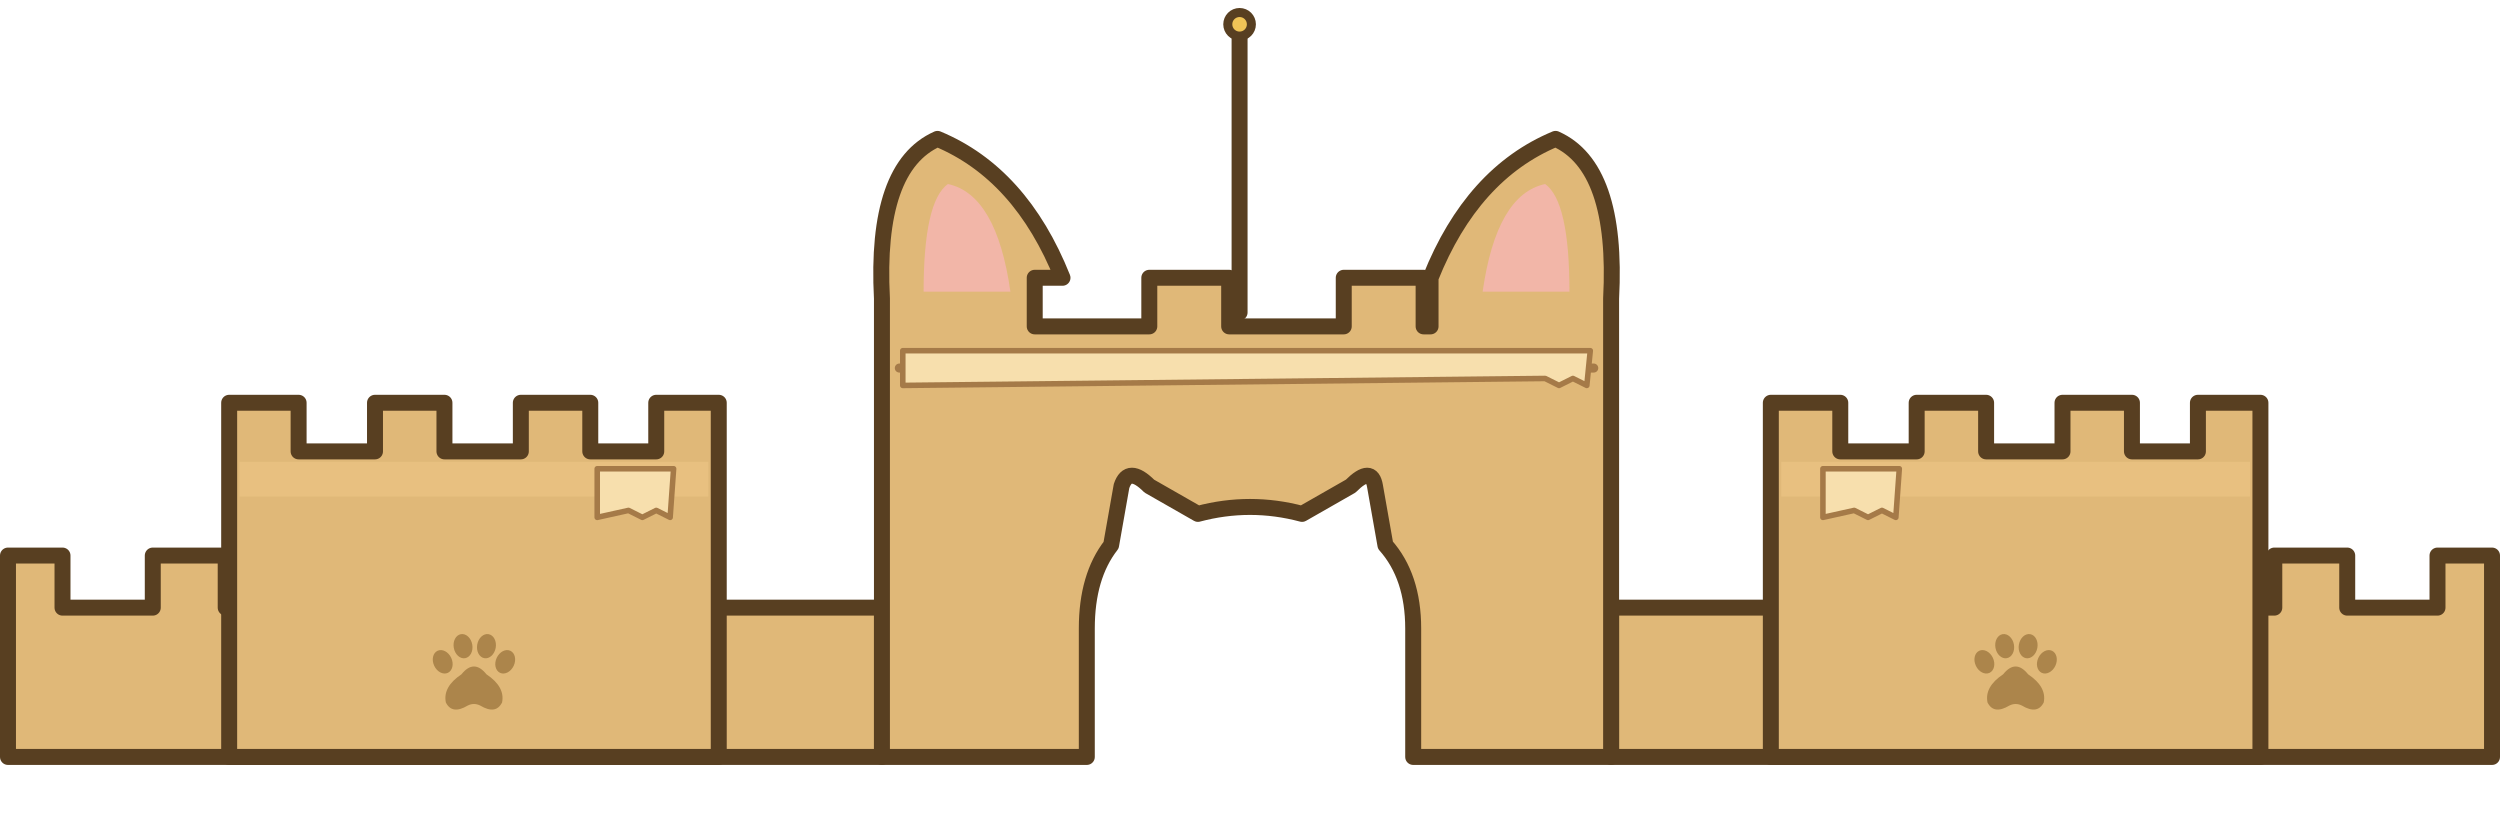
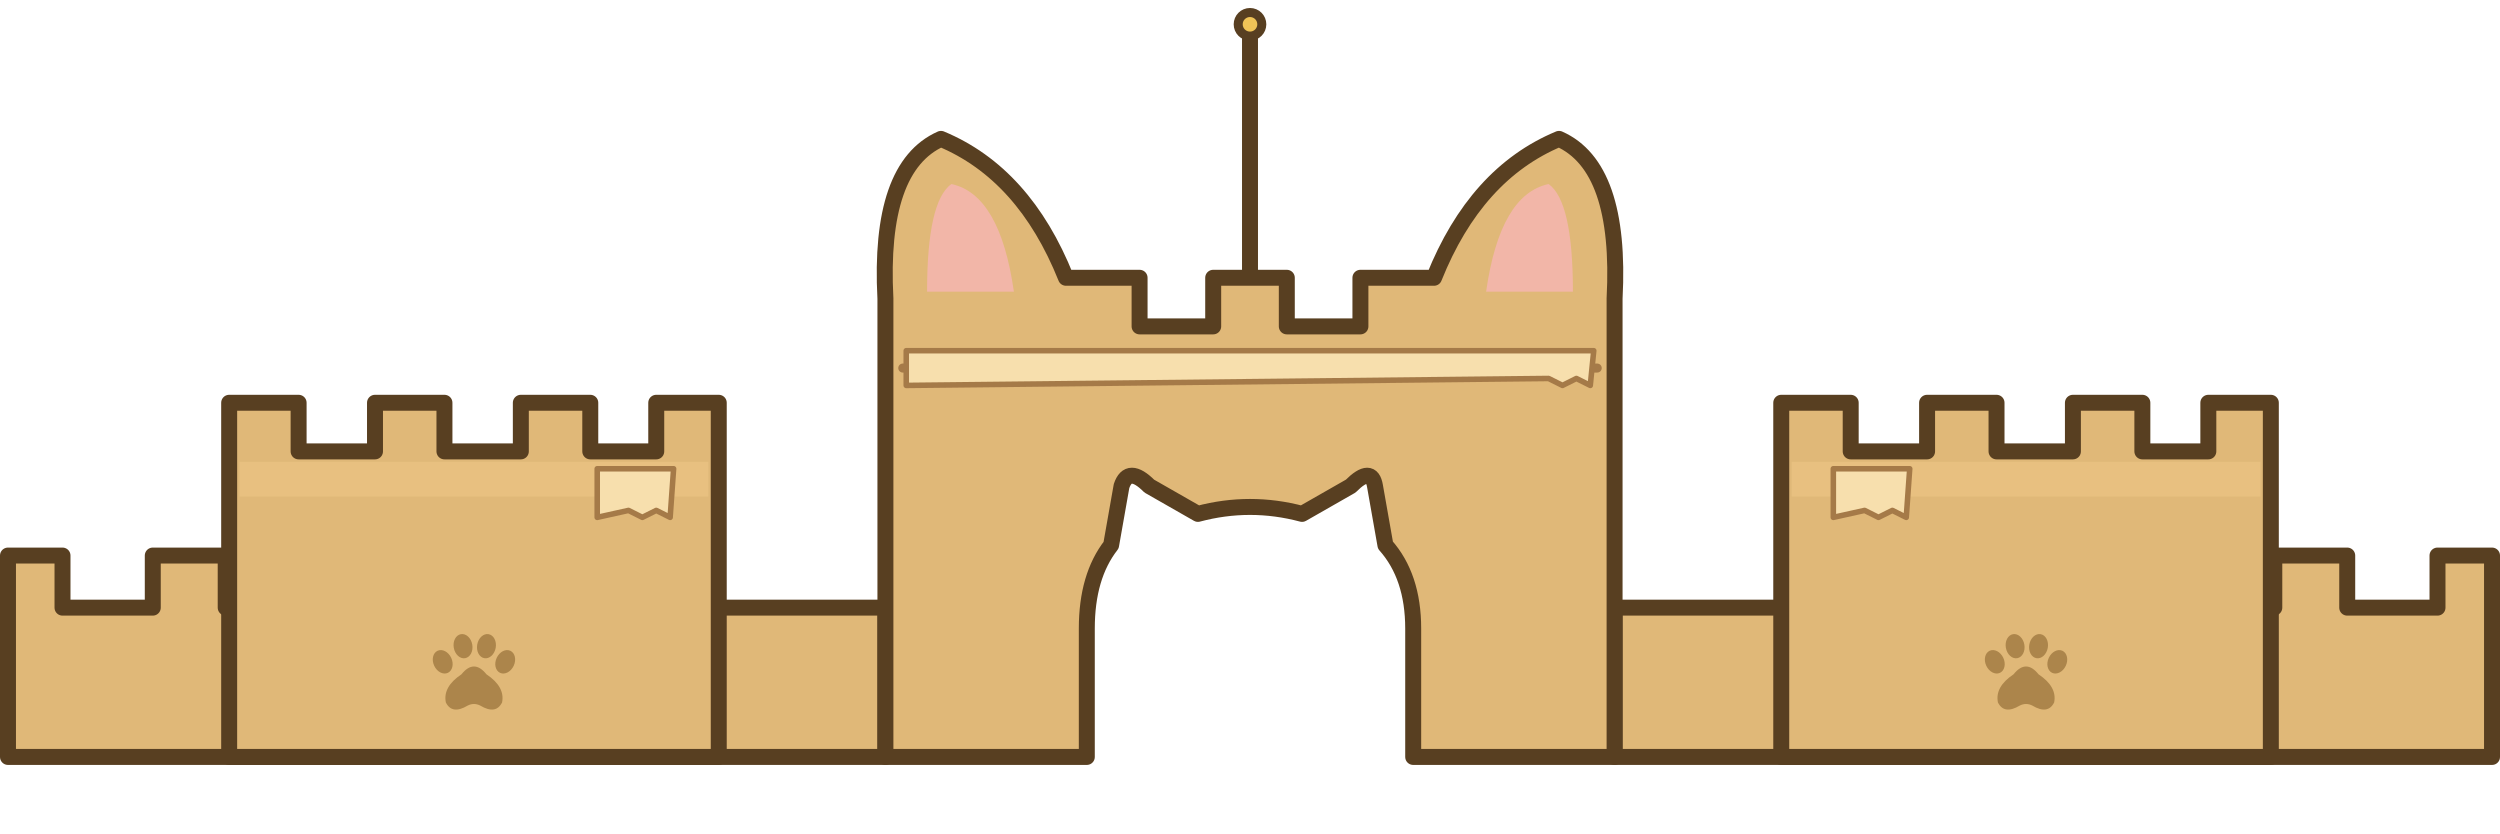
<svg xmlns="http://www.w3.org/2000/svg" width="720" height="240" viewBox="0 0 720 240">
-   <path d="M2.3 175 L2.3 160 L18 160 L18 175 L44 175 L44 160 L65 160 L65 175 L254 175 L254 218 L2.3 218 Z" fill="#e0b878" stroke="#583f21" stroke-width="4.6" stroke-linejoin="round" stroke-linecap="round" />
-   <path d="M464 175 L655 175 L655 160 L676 160 L676 175 L702 175 L702 160 L717.7 160 L717.7 218 L464 218 Z" fill="#e0b878" stroke="#583f21" stroke-width="4.6" stroke-linejoin="round" stroke-linecap="round" />
+   <path d="M2.3 175 L2.3 160 L18 160 L18 175 L44 175 L44 160 L65 160 L65 175 L255 175 L255 218 L2.3 218 Z" fill="#e0b878" stroke="#583f21" stroke-width="4.6" stroke-linejoin="round" stroke-linecap="round" />
+   <path d="M465 175 L655 175 L655 160 L676 160 L676 175 L702 175 L702 160 L717.7 160 L717.7 218 L465 218 Z" fill="#e0b878" stroke="#583f21" stroke-width="4.6" stroke-linejoin="round" stroke-linecap="round" />
  <path d="M66 130 L66 116 L86 116 L86 130 L108 130 L108 116 L128 116 L128 130 L150 130 L150 116 L170 116 L170 130 L189 130 L189 116 L207 116 L207 218 L66 218 Z" fill="#e0b878" stroke="#583f21" stroke-width="4.6" stroke-linejoin="round" stroke-linecap="round" />
  <path d="M69 133 L204 133 L204 143 L69 143 Z" fill="#e8c080" />
  <path d="M128.4 202.3 Q127.5 197.8 132.9 194.2 Q136.5 189.7 140.1 194.2 Q145.5 197.8 144.6 202.3 Q142.8 205.9 138.3 203.2 Q136.5 202.3 134.7 203.2 Q130.2 205.9 128.4 202.3 Z" fill="#ac854b" />
  <path d="M126.02 187.42 C127.37 186.79 129.13 187.7 129.95 189.46 C130.77 191.22 130.33 193.15 128.98 193.78 C127.63 194.41 125.87 193.5 125.05 191.74 C124.23 189.98 124.67 188.05 126.02 187.42 Z" fill="#ac854b" />
  <path d="M132.74 182.64 C134.21 182.38 135.67 183.72 136.01 185.63 C136.35 187.54 135.43 189.3 133.96 189.56 C132.49 189.82 131.03 188.48 130.69 186.57 C130.35 184.66 131.27 182.9 132.74 182.64 Z" fill="#ac854b" />
  <path d="M140.71 182.64 C142.18 182.9 143.1 184.66 142.76 186.57 C142.42 188.48 140.96 189.82 139.49 189.56 C138.02 189.3 137.1 187.54 137.44 185.63 C137.78 183.72 139.24 182.38 140.71 182.64 Z" fill="#ac854b" />
  <path d="M146.98 187.42 C148.33 188.05 148.77 189.98 147.95 191.74 C147.13 193.5 145.37 194.41 144.02 193.78 C142.67 193.15 142.23 191.22 143.05 189.46 C143.87 187.7 145.63 186.79 146.98 187.42 Z" fill="#ac854b" />
  <path d="M172 135 L194 135 L193 149 L189 147 L185 149 L181 147 L172 149 Z" fill="#f7dfad" stroke="#a57a48" stroke-width="1.6" stroke-linejoin="round" stroke-linecap="round" />
-   <path d="M510 130 L510 116 L530 116 L530 130 L552 130 L552 116 L572 116 L572 130 L594 130 L594 116 L614 116 L614 130 L633 130 L633 116 L651 116 L651 218 L510 218 Z" fill="#e0b878" stroke="#583f21" stroke-width="4.6" stroke-linejoin="round" stroke-linecap="round" />
-   <path d="M513 133 L648 133 L648 143 L513 143 Z" fill="#e8c080" />
-   <path d="M572.4 202.3 Q571.5 197.8 576.9 194.2 Q580.5 189.7 584.1 194.2 Q589.5 197.8 588.6 202.3 Q586.8 205.9 582.3 203.2 Q580.5 202.3 578.7 203.2 Q574.2 205.9 572.4 202.3 Z" fill="#ac854b" />
-   <path d="M570.02 187.42 C571.37 186.79 573.13 187.7 573.95 189.46 C574.77 191.22 574.33 193.15 572.98 193.78 C571.63 194.41 569.87 193.5 569.05 191.74 C568.23 189.98 568.67 188.05 570.02 187.42 Z" fill="#ac854b" />
-   <path d="M576.74 182.64 C578.21 182.38 579.67 183.72 580.01 185.63 C580.35 187.54 579.43 189.3 577.96 189.56 C576.49 189.82 575.03 188.48 574.69 186.57 C574.35 184.66 575.27 182.9 576.74 182.64 Z" fill="#ac854b" />
-   <path d="M584.71 182.64 C586.18 182.9 587.1 184.66 586.76 186.57 C586.42 188.48 584.96 189.82 583.49 189.56 C582.02 189.3 581.1 187.54 581.44 185.63 C581.78 183.72 583.24 182.38 584.71 182.64 Z" fill="#ac854b" />
-   <path d="M590.98 187.42 C592.33 188.05 592.77 189.98 591.95 191.74 C591.13 193.5 589.37 194.41 588.02 193.78 C586.67 193.15 586.23 191.22 587.05 189.46 C587.87 187.7 589.63 186.79 590.98 187.42 Z" fill="#ac854b" />
-   <path d="M525 135 L547 135 L546 149 L542 147 L538 149 L534 147 L525 149 Z" fill="#f7dfad" stroke="#a57a48" stroke-width="1.6" stroke-linejoin="round" stroke-linecap="round" />
-   <path d="M357 90 L357 10" fill="none" stroke="#583f21" stroke-width="4.6" stroke-linejoin="round" stroke-linecap="round" />
-   <path d="M357 3.6 C358.88 3.6 360.4 5.12 360.4 7 C360.4 8.88 358.88 10.4 357 10.4 C355.12 10.4 353.6 8.88 353.6 7 C353.6 5.12 355.12 3.6 357 3.6 Z" fill="#f0c457" stroke="#583f21" stroke-width="2.6" stroke-linejoin="round" stroke-linecap="round" />
-   <path d="M254 218 L254 86 Q252 48 270 40 Q294 50 306 80 L298 80 L298 94 L331 94 L331 80 L354 80 L354 94 L387 94 L387 80 L410 80 L410 94 L412 94 L412 80 Q424 50 448 40 Q466 48 464 86 L464 218 L407 218 L407 181 Q407 166 399 157 L396 140 Q395 134 389 140 L375 148 Q360 144 345 148 L331 140 Q325 134 323 140 L320 157 Q313 166 313 181 L313 218 Z" fill="#e0b878" />
-   <path d="M266 84 Q266 58 273 53 Q287 56 291 84 Z" fill="#f2b6a8" />
-   <path d="M452 84 Q452 58 445 53 Q431 56 427 84 Z" fill="#f2b6a8" />
-   <path d="M259 106 L459 106" fill="none" stroke="#a57a48" stroke-width="2.6" stroke-linejoin="round" stroke-linecap="round" />
-   <path d="M254 218 L254 86 Q252 48 270 40 Q294 50 306 80 L298 80 L298 94 L331 94 L331 80 L354 80 L354 94 L387 94 L387 80 L410 80 L410 94 L412 94 L412 80 Q424 50 448 40 Q466 48 464 86 L464 218 L407 218 L407 181 Q407 166 399 157 L396 140 Q395 134 389 140 L375 148 Q360 144 345 148 L331 140 Q325 134 323 140 L320 157 Q313 166 313 181 L313 218 Z" fill="none" stroke="#583f21" stroke-width="4.6" stroke-linejoin="round" stroke-linecap="round" />
-   <path d="M260 101 L458 101 L457 111 L453 109 L449 111 L445 109 L260 111 Z" fill="#f7dfad" stroke="#a57a48" stroke-width="1.6" stroke-linejoin="round" stroke-linecap="round" />
+   <path d="M513 130 L513 116 L533 116 L533 130 L555 130 L555 116 L575 116 L575 130 L597 130 L597 116 L617 116 L617 130 L636 130 L636 116 L654 116 L654 218 L513 218 Z" fill="#e0b878" stroke="#583f21" stroke-width="4.6" stroke-linejoin="round" stroke-linecap="round" />
+   <path d="M516 133 L651 133 L651 143 L516 143 Z" fill="#e8c080" />
+   <path d="M575.4 202.3 Q574.5 197.8 579.9 194.2 Q583.5 189.7 587.1 194.2 Q592.5 197.8 591.6 202.3 Q589.8 205.9 585.3 203.2 Q583.5 202.3 581.7 203.2 Q577.2 205.9 575.4 202.3 Z" fill="#ac854b" />
+   <path d="M573.02 187.42 C574.37 186.79 576.13 187.7 576.95 189.46 C577.77 191.22 577.33 193.15 575.98 193.78 C574.63 194.41 572.87 193.5 572.05 191.74 C571.23 189.98 571.67 188.05 573.02 187.42 Z" fill="#ac854b" />
+   <path d="M579.74 182.64 C581.21 182.38 582.67 183.72 583.01 185.63 C583.35 187.54 582.43 189.3 580.96 189.56 C579.49 189.82 578.03 188.48 577.69 186.57 C577.35 184.66 578.27 182.9 579.74 182.64 Z" fill="#ac854b" />
+   <path d="M587.71 182.64 C589.18 182.9 590.1 184.66 589.76 186.57 C589.42 188.48 587.96 189.82 586.49 189.56 C585.02 189.3 584.1 187.54 584.44 185.63 C584.78 183.72 586.24 182.38 587.71 182.64 Z" fill="#ac854b" />
+   <path d="M593.98 187.42 C595.33 188.05 595.77 189.98 594.95 191.74 C594.13 193.5 592.37 194.41 591.02 193.78 C589.67 193.15 589.23 191.22 590.05 189.46 C590.87 187.7 592.63 186.79 593.98 187.42 Z" fill="#ac854b" />
+   <path d="M528 135 L550 135 L549 149 L545 147 L541 149 L537 147 L528 149 Z" fill="#f7dfad" stroke="#a57a48" stroke-width="1.6" stroke-linejoin="round" stroke-linecap="round" />
+   <path d="M360 90 L360 10" fill="none" stroke="#583f21" stroke-width="4.6" stroke-linejoin="round" stroke-linecap="round" />
+   <path d="M360 3.6 C361.88 3.6 363.4 5.12 363.4 7 C363.4 8.88 361.88 10.4 360 10.4 C358.12 10.4 356.6 8.88 356.6 7 C356.6 5.12 358.12 3.6 360 3.6 Z" fill="#f0c457" stroke="#583f21" stroke-width="2.6" stroke-linejoin="round" stroke-linecap="round" />
+   <path d="M255 218 L255 86 Q253 48 271 40 Q295 50 307 80 L307 80 L328.2 80 L328.2 94 L349.4 94 L349.4 80 L370.6 80 L370.6 94 L391.8 94 L391.8 80 L413 80 Q425 50 449 40 Q467 48 465 86 L465 218 L407 218 L407 181 Q407 166 399 157 L396 140 Q395 134 389 140 L375 148 Q360 144 345 148 L331 140 Q325 134 323 140 L320 157 Q313 166 313 181 L313 218 Z" fill="#e0b878" />
+   <path d="M267 84 Q267 58 274 53 Q288 56 292 84 Z" fill="#f2b6a8" />
+   <path d="M453 84 Q453 58 446 53 Q432 56 428 84 Z" fill="#f2b6a8" />
+   <path d="M260 106 L460 106" fill="none" stroke="#a57a48" stroke-width="2.6" stroke-linejoin="round" stroke-linecap="round" />
+   <path d="M255 218 L255 86 Q253 48 271 40 Q295 50 307 80 L307 80 L328.2 80 L328.2 94 L349.4 94 L349.4 80 L370.6 80 L370.6 94 L391.8 94 L391.8 80 L413 80 Q425 50 449 40 Q467 48 465 86 L465 218 L407 218 L407 181 Q407 166 399 157 L396 140 Q395 134 389 140 L375 148 Q360 144 345 148 L331 140 Q325 134 323 140 L320 157 Q313 166 313 181 L313 218 Z" fill="none" stroke="#583f21" stroke-width="4.6" stroke-linejoin="round" stroke-linecap="round" />
+   <path d="M261 101 L459 101 L458 111 L454 109 L450 111 L446 109 L261 111 Z" fill="#f7dfad" stroke="#a57a48" stroke-width="1.6" stroke-linejoin="round" stroke-linecap="round" />
</svg>
